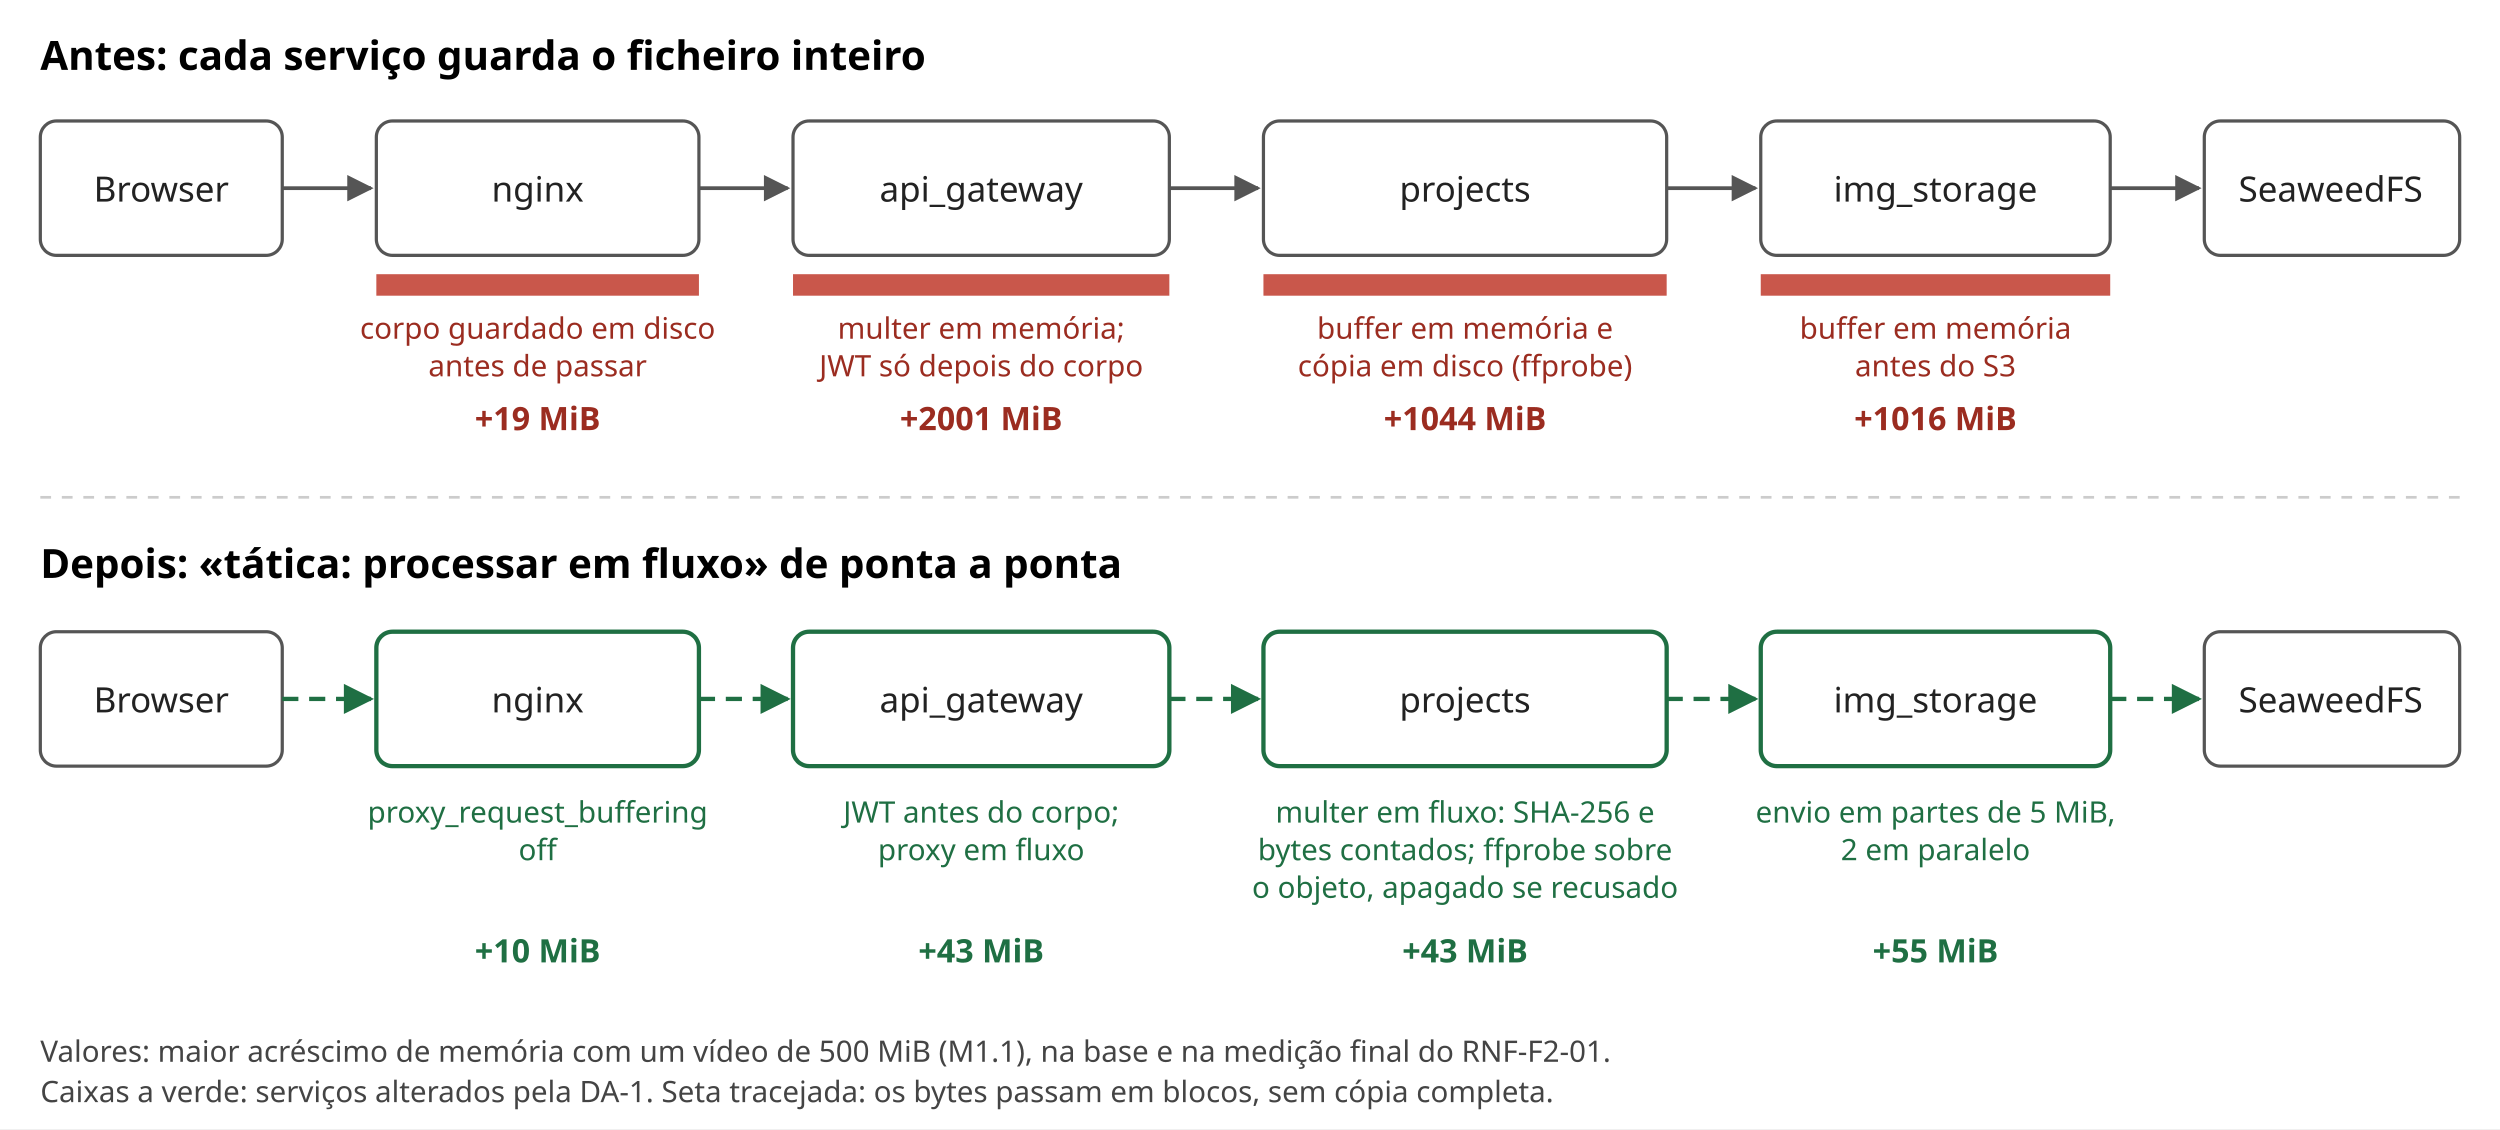
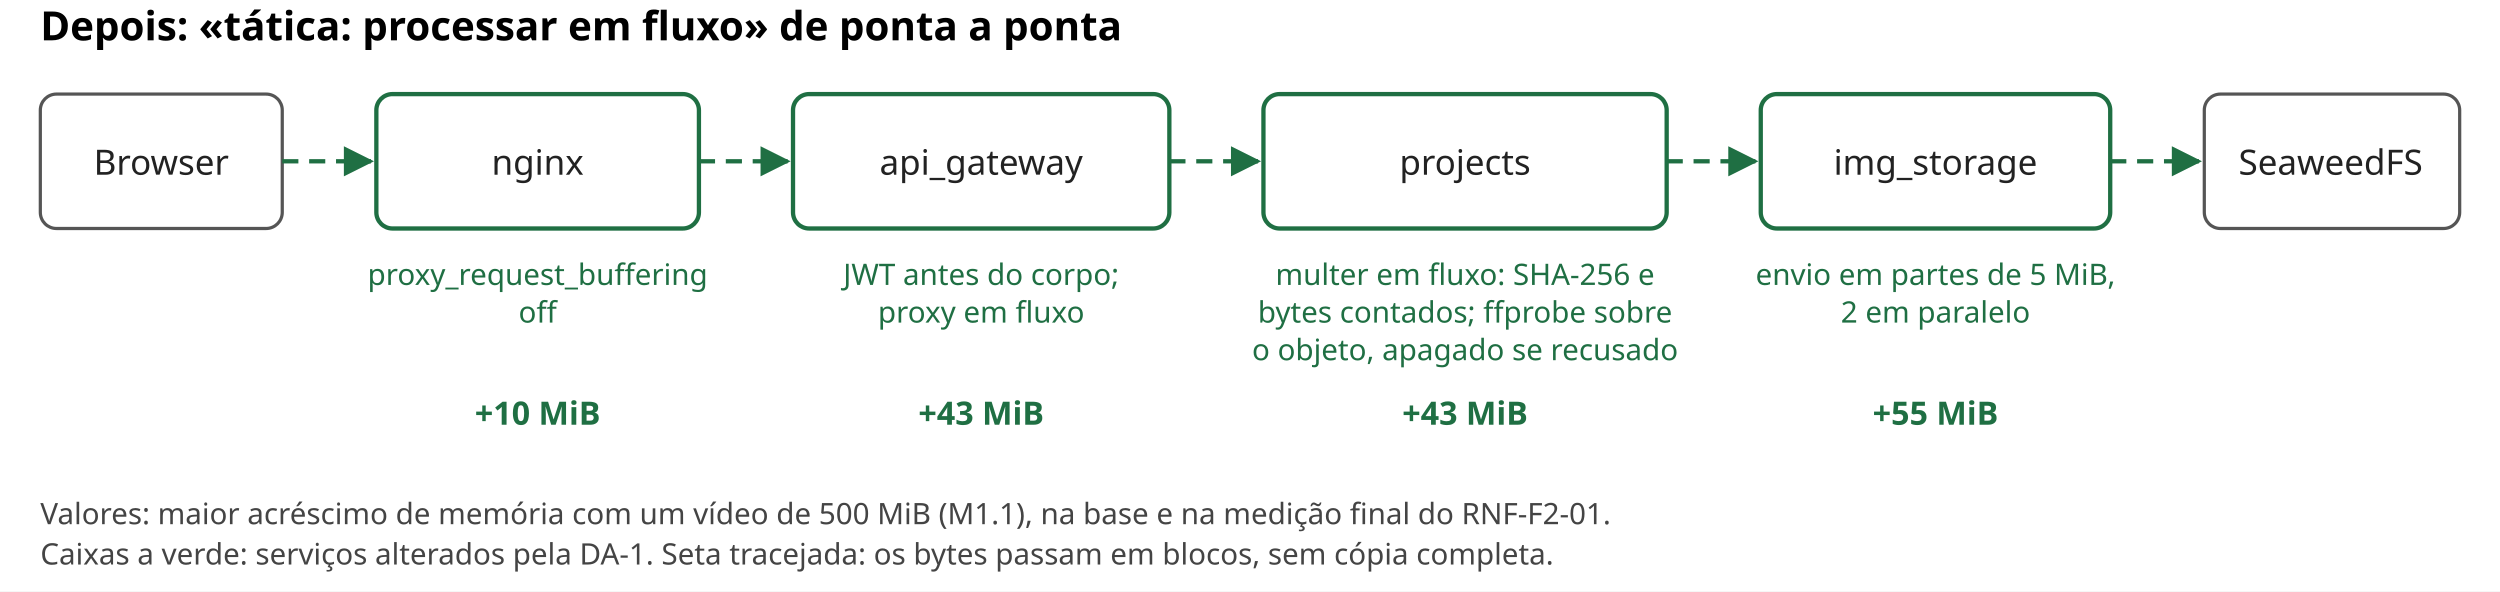
- <svg xmlns="http://www.w3.org/2000/svg" viewBox="0 0 930 420" font-family="Carlito, Calibri, sans-serif" font-size="13">
+ <svg xmlns="http://www.w3.org/2000/svg" viewBox="0 200 930 220" font-family="Carlito, Calibri, sans-serif" font-size="13">
  <defs>
    <marker id="a" viewBox="0 0 10 10" refX="9" refY="5" markerWidth="7" markerHeight="7" orient="auto">
      <path d="M0,0 L10,5 L0,10 z" fill="#555" />
    </marker>
    <marker id="g" viewBox="0 0 10 10" refX="9" refY="5" markerWidth="7" markerHeight="7" orient="auto">
      <path d="M0,0 L10,5 L0,10 z" fill="#1f6f43" />
    </marker>
  </defs>
  <rect x="0" y="0" width="930" height="420" fill="#ffffff" />
  <text x="15" y="26" font-weight="bold" font-size="15">Antes: cada serviço guarda o ficheiro inteiro</text>
  <g fill="#ffffff" stroke="#555" stroke-width="1.2">
    <rect x="15" y="45" width="90" height="50" rx="6" />
    <rect x="140" y="45" width="120" height="50" rx="6" />
    <rect x="295" y="45" width="140" height="50" rx="6" />
    <rect x="470" y="45" width="150" height="50" rx="6" />
    <rect x="655" y="45" width="130" height="50" rx="6" />
    <rect x="820" y="45" width="95" height="50" rx="6" />
  </g>
  <g text-anchor="middle" fill="#222">
    <text x="60" y="75">Browser</text>
    <text x="200" y="75">nginx</text>
    <text x="365" y="75">api_gateway</text>
    <text x="545" y="75">projects</text>
    <text x="720" y="75">img_storage</text>
    <text x="867" y="75">SeaweedFS</text>
  </g>
  <g stroke="#555" stroke-width="1.4" marker-end="url(#a)">
    <line x1="105" y1="70" x2="138" y2="70" />
    <line x1="260" y1="70" x2="293" y2="70" />
    <line x1="435" y1="70" x2="468" y2="70" />
    <line x1="620" y1="70" x2="653" y2="70" />
    <line x1="785" y1="70" x2="818" y2="70" />
  </g>
  <g fill="#c0392b" opacity="0.85">
    <rect x="140" y="102" width="120" height="8" />
    <rect x="295" y="102" width="140" height="8" />
    <rect x="470" y="102" width="150" height="8" />
    <rect x="655" y="102" width="130" height="8" />
  </g>
  <g font-size="11" fill="#9b2c20" text-anchor="middle">
    <text x="200" y="126">corpo guardado em disco</text>
    <text x="200" y="140">antes de passar</text>
    <text x="365" y="126">multer em memória;</text>
    <text x="365" y="140">JWT só depois do corpo</text>
    <text x="545" y="126">buffer em memória e</text>
    <text x="545" y="140">cópia em disco (ffprobe)</text>
    <text x="720" y="126">buffer em memória</text>
    <text x="720" y="140">antes do S3</text>
  </g>
  <g font-size="12" font-weight="bold" fill="#9b2c20" text-anchor="middle">
    <text x="200" y="160">+19 MiB</text>
    <text x="365" y="160">+2001 MiB</text>
    <text x="545" y="160">+1044 MiB</text>
    <text x="720" y="160">+1016 MiB</text>
  </g>
  <line x1="15" y1="185" x2="915" y2="185" stroke="#ccc" stroke-dasharray="4 4" />
  <text x="15" y="215" font-weight="bold" font-size="15">Depois: «tática: processar em fluxo» de ponta a ponta</text>
  <g fill="#ffffff" stroke="#1f6f43" stroke-width="1.6">
    <rect x="140" y="235" width="120" height="50" rx="6" />
    <rect x="295" y="235" width="140" height="50" rx="6" />
    <rect x="470" y="235" width="150" height="50" rx="6" />
    <rect x="655" y="235" width="130" height="50" rx="6" />
  </g>
  <g fill="#ffffff" stroke="#555" stroke-width="1.2">
    <rect x="15" y="235" width="90" height="50" rx="6" />
    <rect x="820" y="235" width="95" height="50" rx="6" />
  </g>
  <g text-anchor="middle" fill="#222">
    <text x="60" y="265">Browser</text>
    <text x="200" y="265">nginx</text>
    <text x="365" y="265">api_gateway</text>
    <text x="545" y="265">projects</text>
    <text x="720" y="265">img_storage</text>
    <text x="867" y="265">SeaweedFS</text>
  </g>
  <g stroke="#1f6f43" stroke-width="1.6" stroke-dasharray="6 4" marker-end="url(#g)">
    <line x1="105" y1="260" x2="138" y2="260" />
    <line x1="260" y1="260" x2="293" y2="260" />
    <line x1="435" y1="260" x2="468" y2="260" />
    <line x1="620" y1="260" x2="653" y2="260" />
    <line x1="785" y1="260" x2="818" y2="260" />
  </g>
  <g font-size="11" fill="#1f6f43" text-anchor="middle">
    <text x="200" y="306">proxy_request_buffering</text>
    <text x="200" y="320">off</text>
    <text x="365" y="306">JWT antes do corpo;</text>
    <text x="365" y="320">proxy em fluxo</text>
    <text x="545" y="306">multer em fluxo: SHA-256 e</text>
    <text x="545" y="320">bytes contados; ffprobe sobre</text>
    <text x="545" y="334">o objeto, apagado se recusado</text>
    <text x="720" y="306">envio em partes de 5 MiB,</text>
    <text x="720" y="320">2 em paralelo</text>
  </g>
  <g font-size="12" font-weight="bold" fill="#1f6f43" text-anchor="middle">
    <text x="200" y="358">+10 MiB</text>
    <text x="365" y="358">+43 MiB</text>
    <text x="545" y="358">+43 MiB</text>
    <text x="720" y="358">+55 MiB</text>
  </g>
  <g font-size="11" fill="#444">
    <text x="15" y="395">Valores: maior acréscimo de memória com um vídeo de 500 MiB (M1.1), na base e na medição final do RNF-F2-01.</text>
    <text x="15" y="410">Caixas a verde: serviços alterados pela DA-1. Seta tracejada: os bytes passam em blocos, sem cópia completa.</text>
  </g>
</svg>
